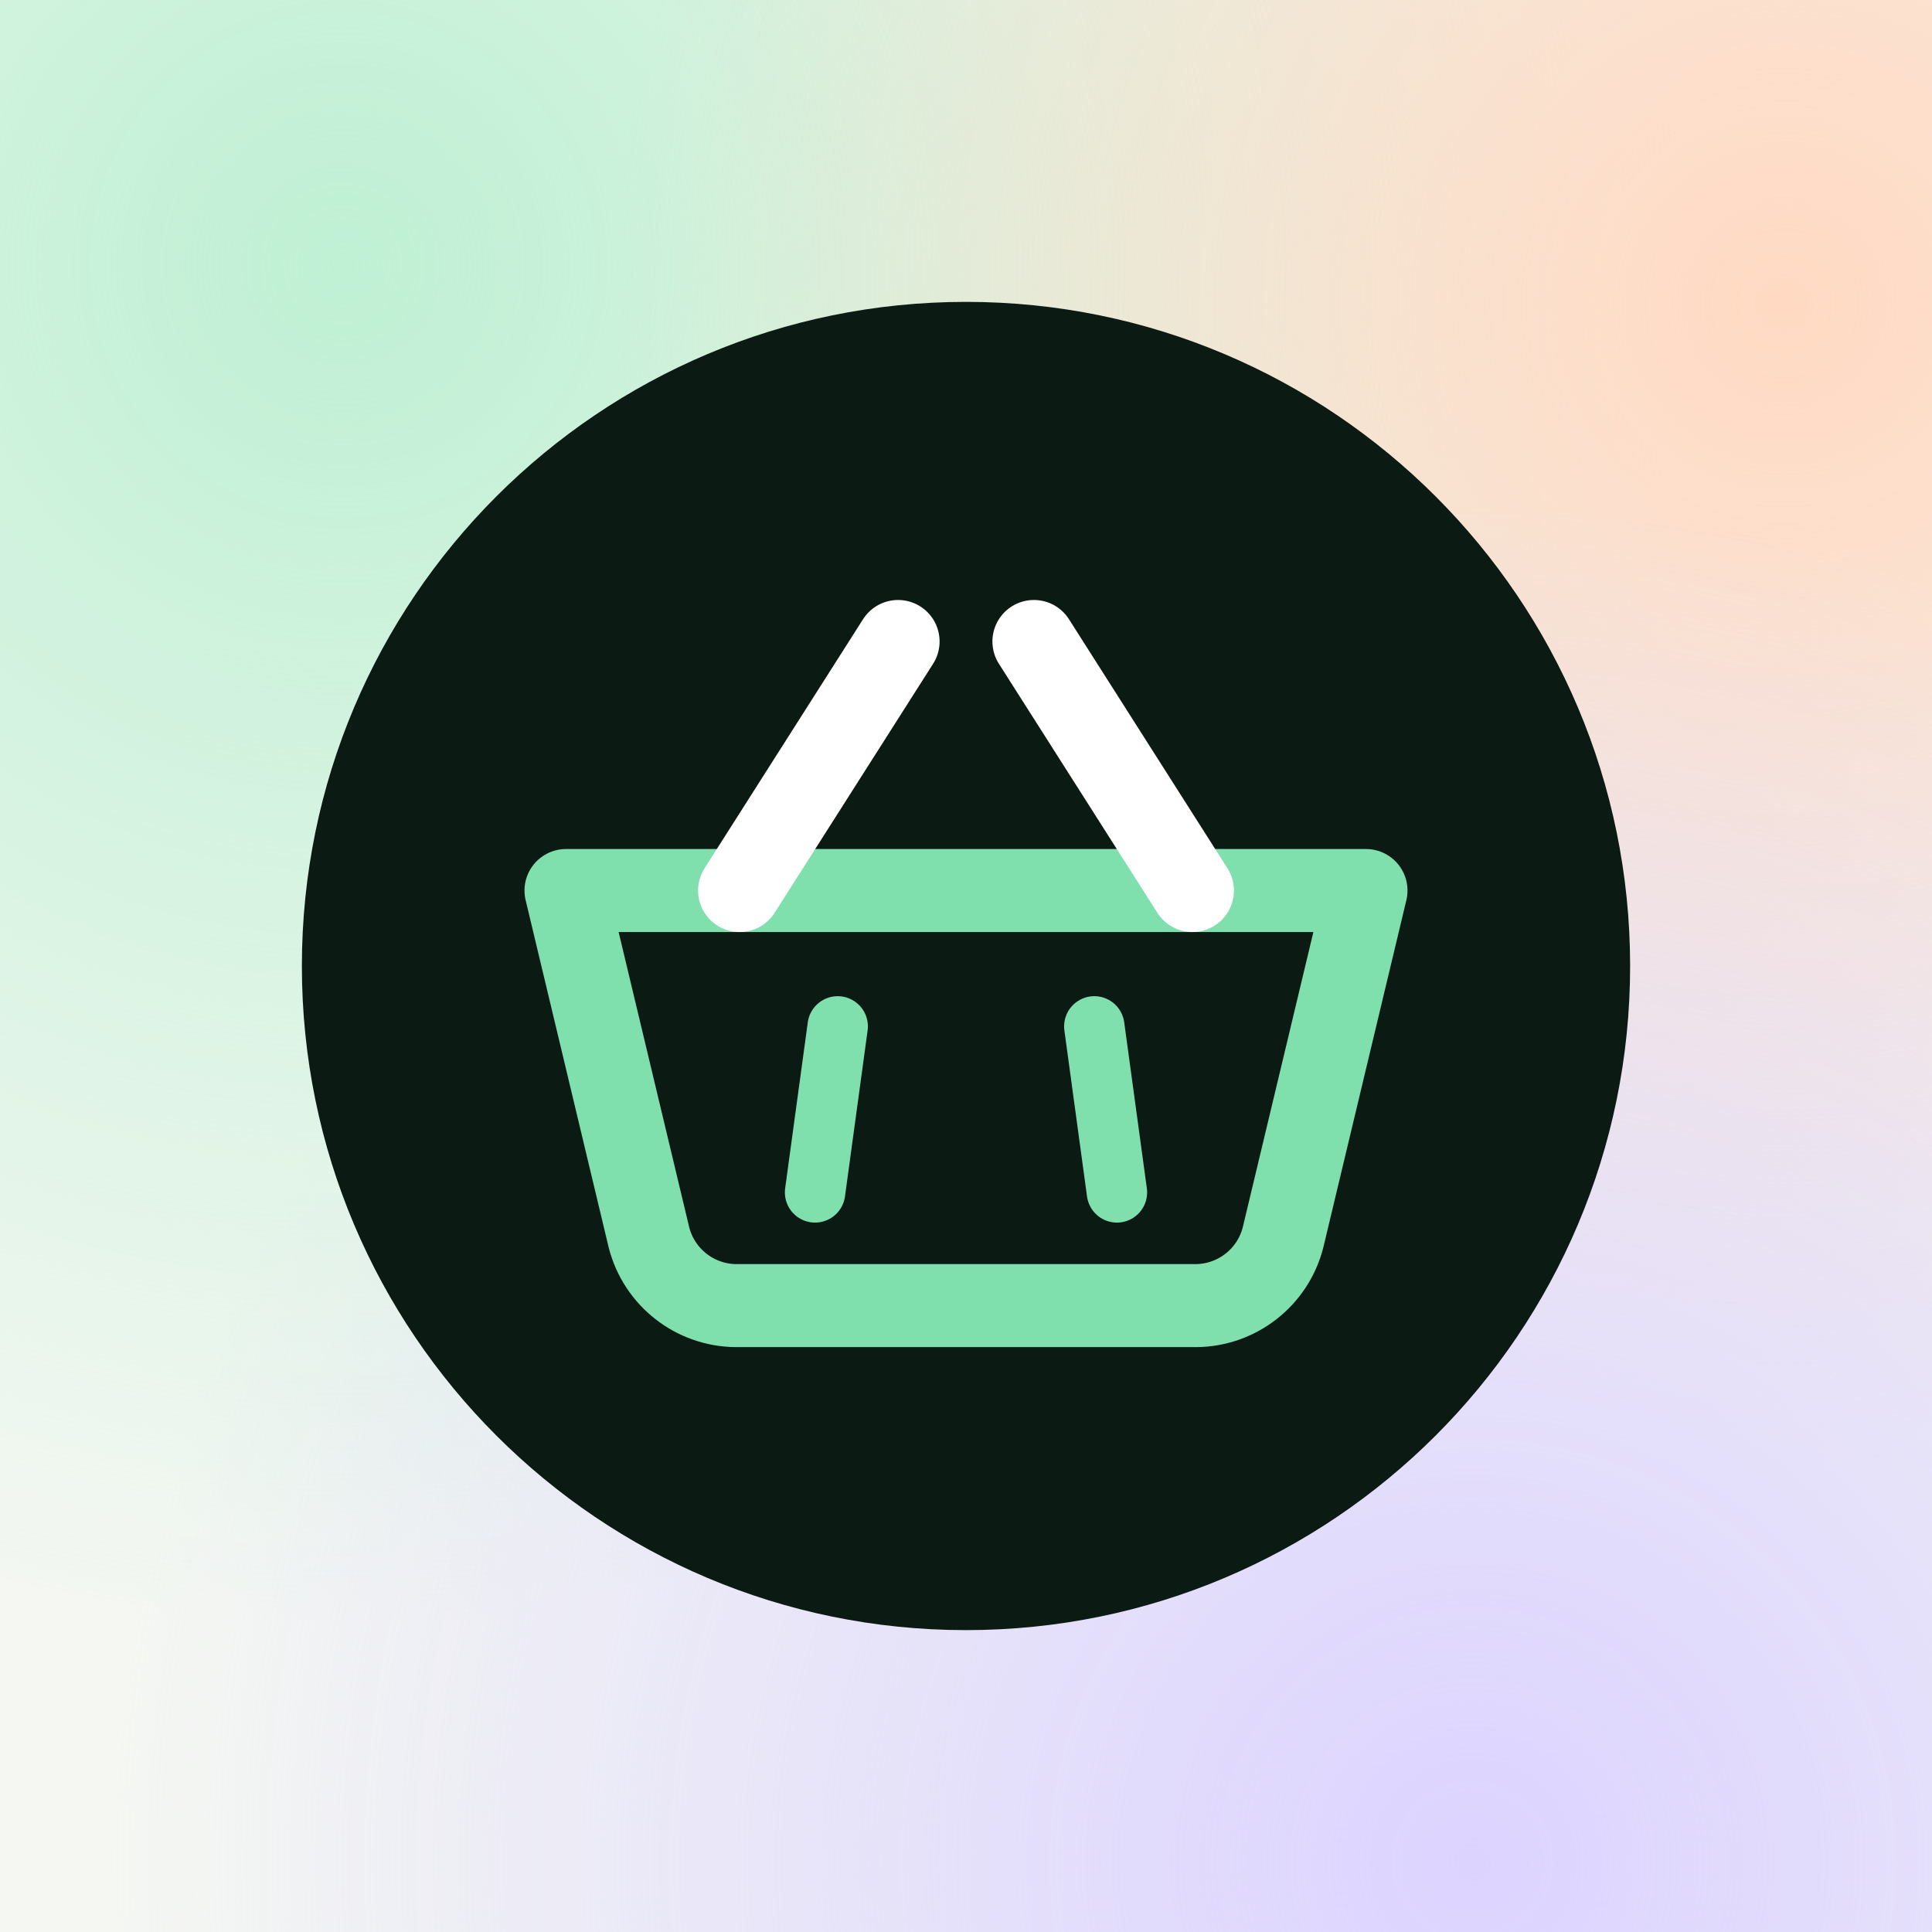
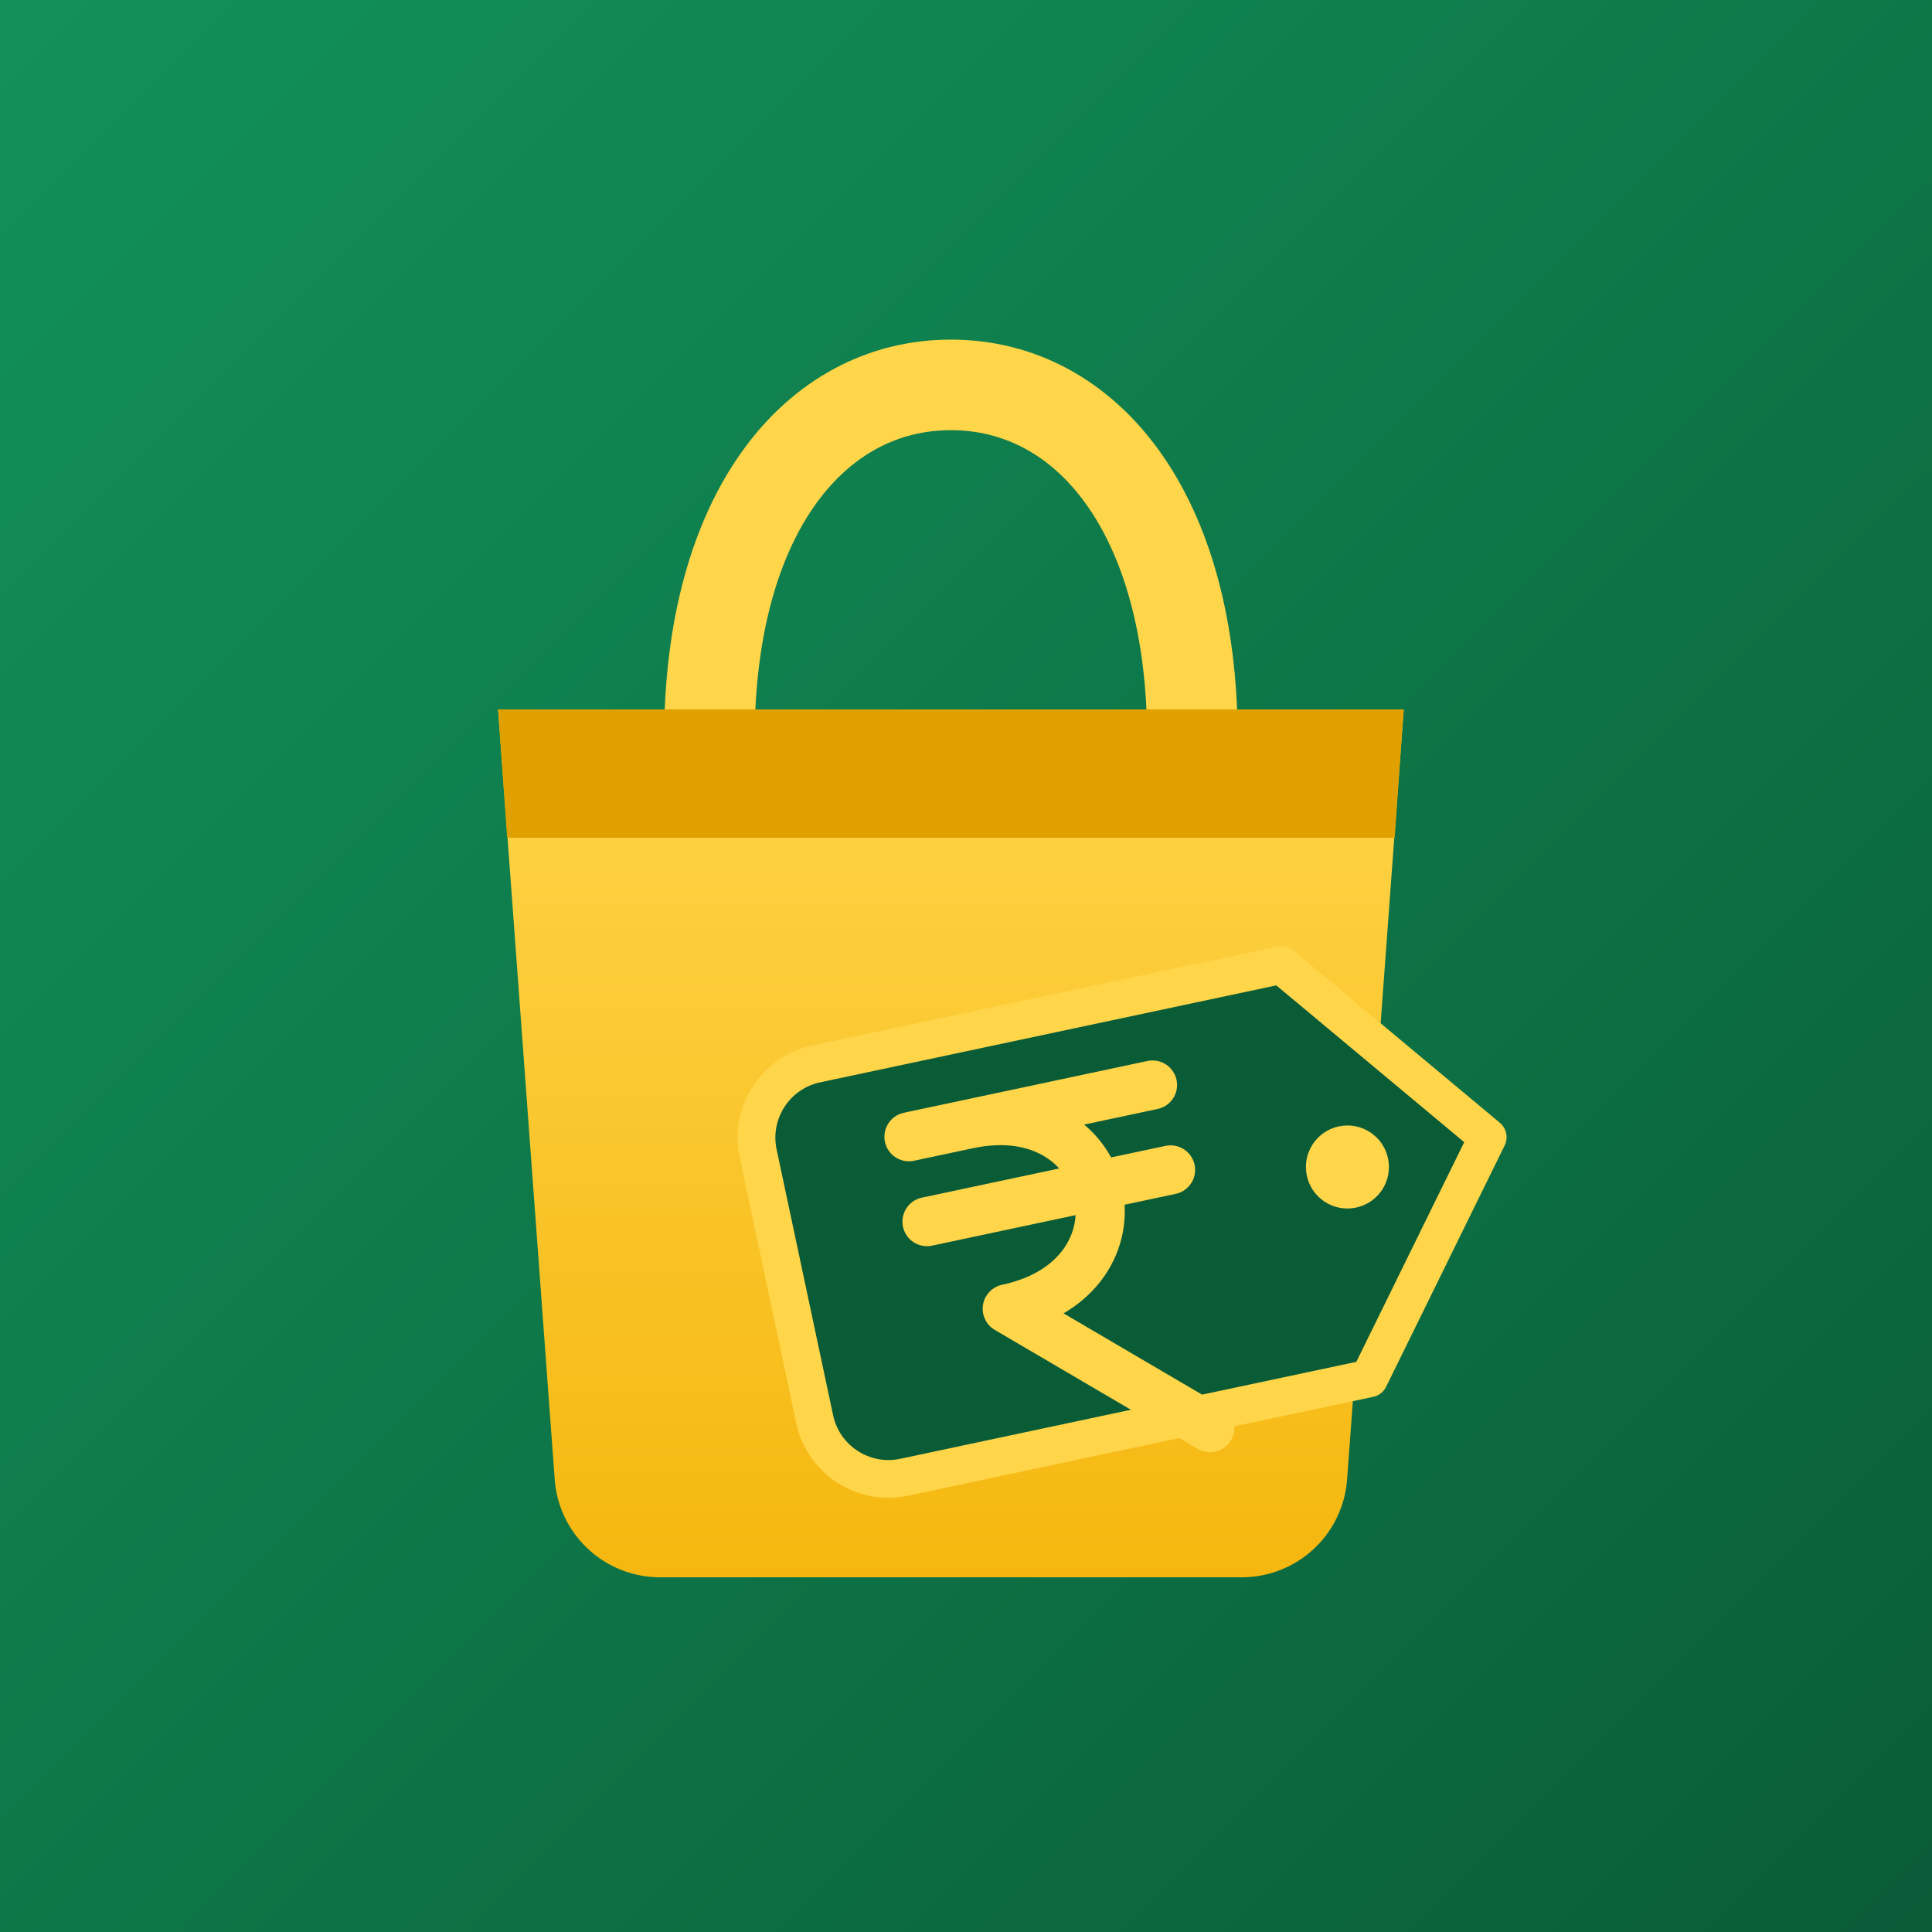
- <svg xmlns="http://www.w3.org/2000/svg" viewBox="0 0 512 512">
+ <svg xmlns="http://www.w3.org/2000/svg" viewBox="0 0 512 512" role="img" aria-label="Jhola">
  <defs>
-     <radialGradient id="g1" cx="18%" cy="14%" r="70%">
-       <stop offset="0" stop-color="#BFF0D4" />
-       <stop offset="1" stop-color="#BFF0D4" stop-opacity="0" />
-     </radialGradient>
-     <radialGradient id="g2" cx="92%" cy="16%" r="60%">
-       <stop offset="0" stop-color="#FFD9C2" />
-       <stop offset="1" stop-color="#FFD9C2" stop-opacity="0" />
-     </radialGradient>
-     <radialGradient id="g3" cx="76%" cy="96%" r="70%">
-       <stop offset="0" stop-color="#DCD3FF" />
-       <stop offset="1" stop-color="#DCD3FF" stop-opacity="0" />
-     </radialGradient>
+     <linearGradient id="jhola-g" x1="0" y1="0" x2="1" y2="1">
+       <stop offset="0" stop-color="#12925A" />
+       <stop offset="1" stop-color="#0A5C37" />
+     </linearGradient>
+     <linearGradient id="jhola-y" x1="0" y1="0" x2="0" y2="1">
+       <stop offset="0" stop-color="#FFD54A" />
+       <stop offset="1" stop-color="#F5B70F" />
+     </linearGradient>
  </defs>
-   <rect width="512" height="512" fill="#F4F7F2" />
-   <rect width="512" height="512" fill="url(#g1)" />
-   <rect width="512" height="512" fill="url(#g2)" />
-   <rect width="512" height="512" fill="url(#g3)" />
-   <circle cx="256" cy="256" r="176" fill="#0B1B14" />
-   <g fill="none" stroke-linecap="round" stroke-linejoin="round" stroke-width="22">
-     <path d="M150 236h212l-22 92a24 24 0 0 1-23 18H195a24 24 0 0 1-23-18z" stroke="#7FE0AE" />
-     <path d="M196 236l42-66M316 236l-42-66" stroke="#FFFFFF" />
-     <path d="M222 272l-6 44M290 272l6 44" stroke="#7FE0AE" stroke-width="16" />
+   <rect width="512" height="512" fill="url(#jhola-g)" />
+   <path d="M188 196c0-60 28-94 64-94s64 34 64 94" fill="none" stroke="#FFD54A" stroke-width="24" stroke-linecap="round" />
+   <path d="M132 188h240l-15 204a28 28 0 0 1-28 26H175a28 28 0 0 1-28-26z" fill="url(#jhola-y)" />
+   <path d="M132 188h240l-2.4 34H134.4z" fill="#E0A100" />
+   <g transform="rotate(-12 316 318)">
+     <path d="M226 262h126l44 56-44 56H226a20 20 0 0 1-20-20v-72a20 20 0 0 1 20-20z" fill="#0A5C37" stroke="#FFD54A" stroke-width="10" stroke-linejoin="round" />
+     <circle cx="358" cy="318" r="11" fill="#FFD54A" />
+     <path d="M246 286h66M246 309h66M262 286c40 0 40 50 0 50l46 42" fill="none" stroke="#FFD54A" stroke-width="13" stroke-linecap="round" stroke-linejoin="round" />
  </g>
</svg>
